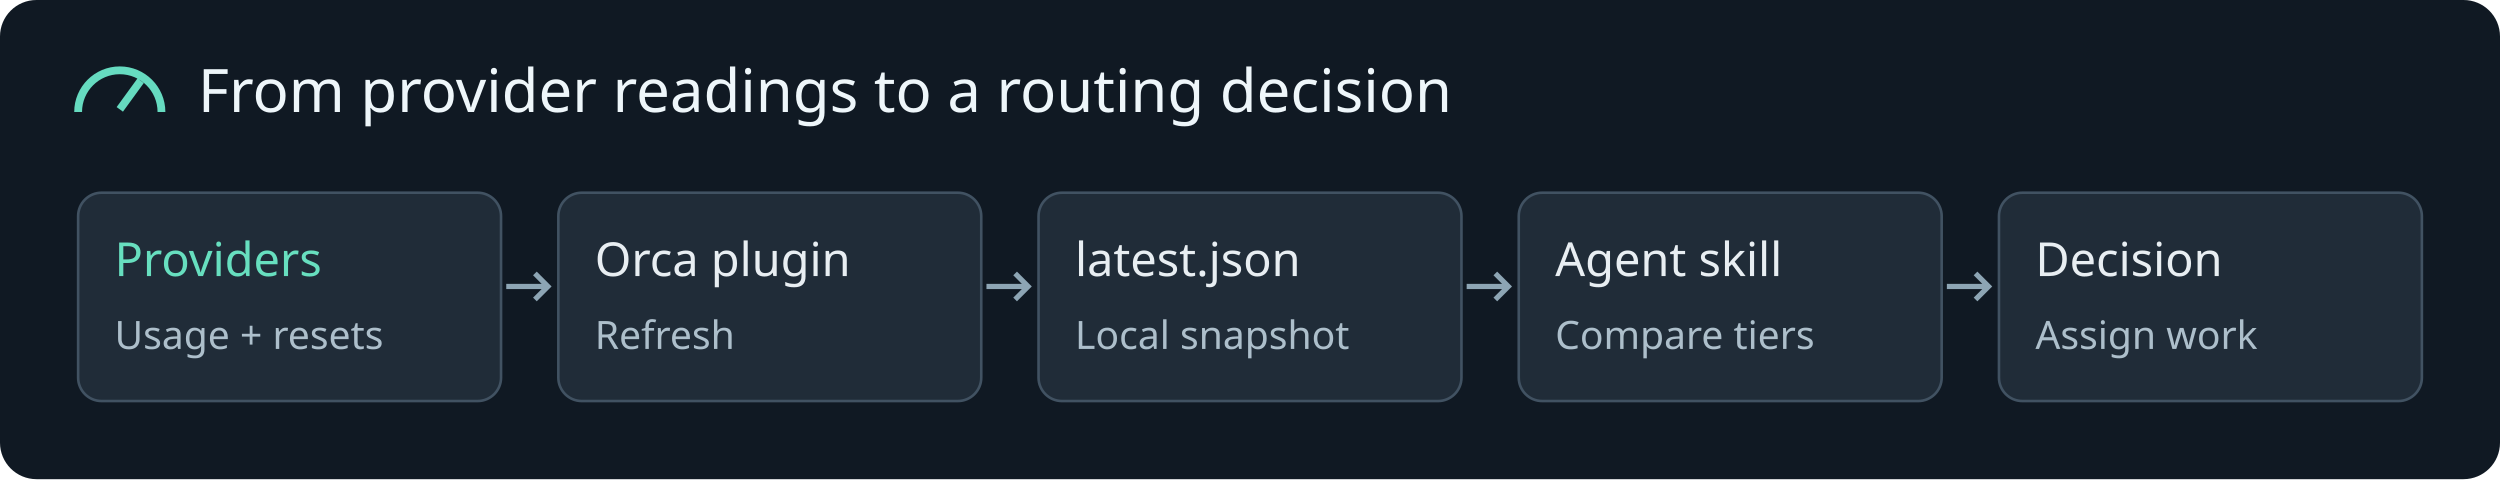
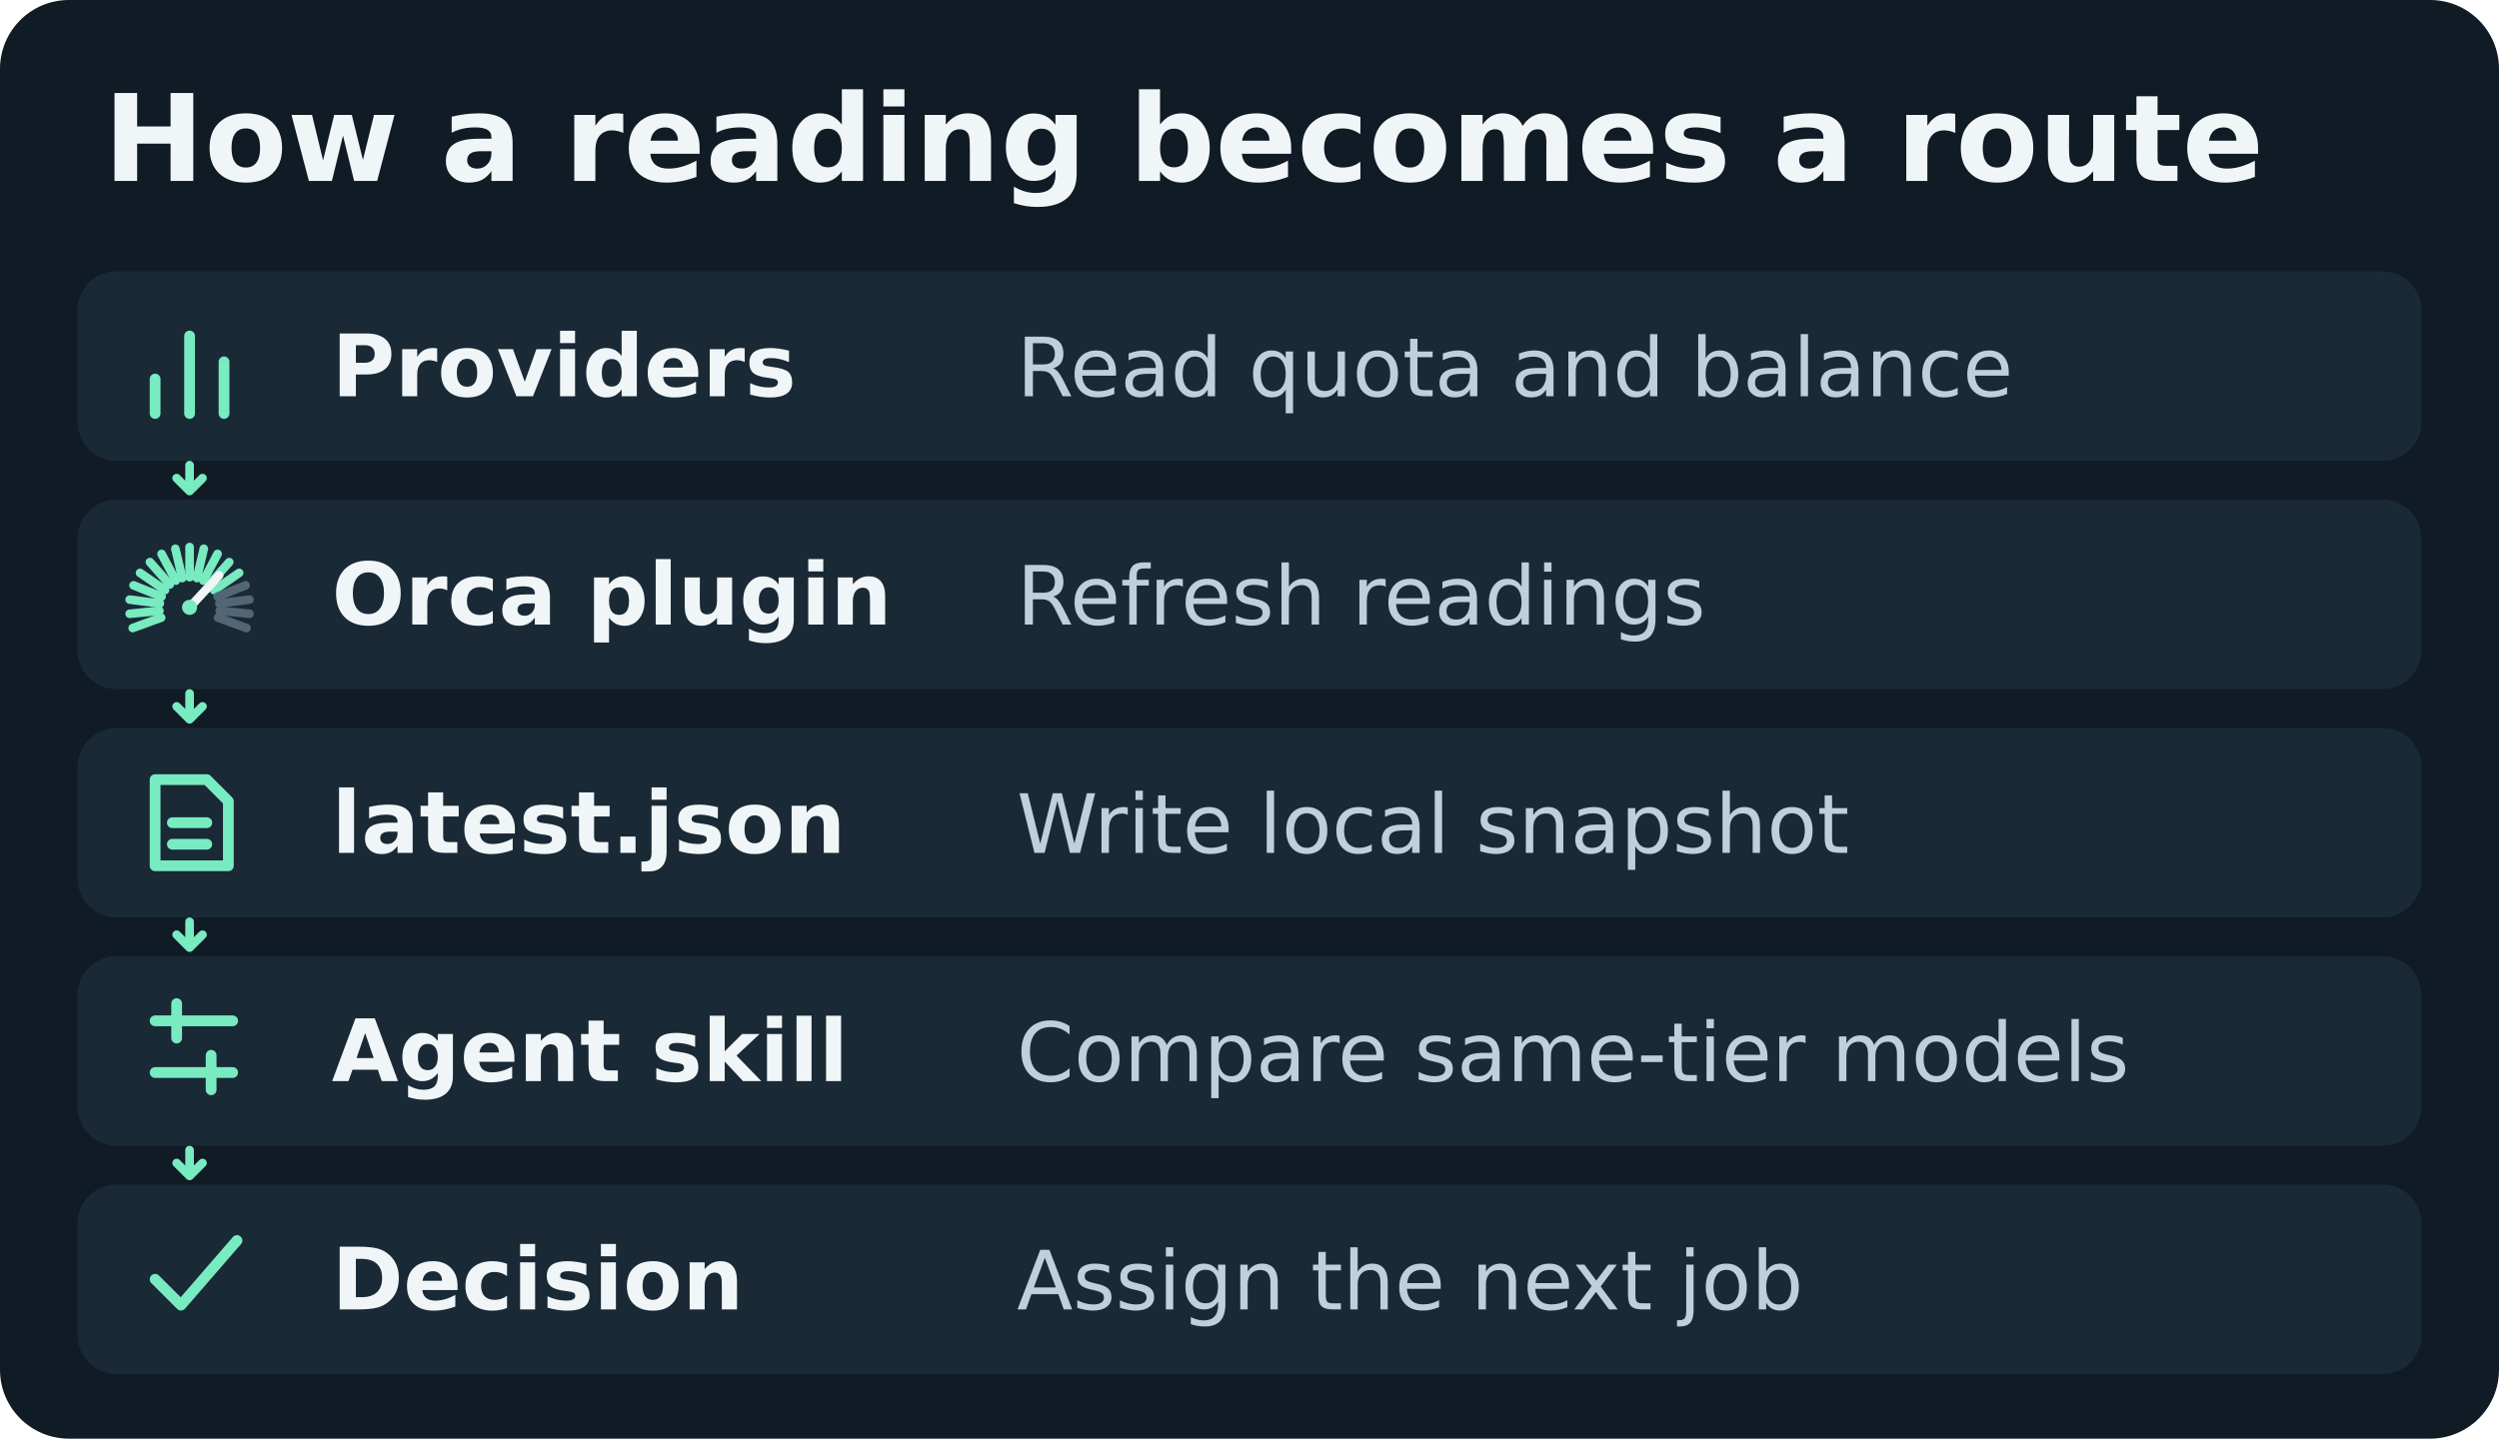
- <svg xmlns="http://www.w3.org/2000/svg" viewBox="0 0 960 184" role="img">
-   <rect width="960" height="184" rx="14" fill="#101923" />
-   <g font-family="system-ui,sans-serif">
-     <path d="M30 43a16 16 0 0 1 32 0 M46 42l8-11" fill="none" stroke="#66dbc0" stroke-width="3" />
-     <text x="76" y="43" fill="#eef6fa" font-size="23">From provider readings to a routing decision</text>
-     <rect x="30.0" y="74" width="162.4" height="80" rx="9" fill="#202c38" stroke="#415262" />
-     <text x="44.0" y="106" font-size="18" fill="#67dfbf">Providers</text>
-     <text x="44.0" y="134" font-size="15" fill="#adbfcb">Usage + resets</text>
-     <path d="M194.4 110h16m-5-5 5 5-5 5" fill="none" stroke="#8da5b4" stroke-width="2" />
-     <rect x="214.4" y="74" width="162.4" height="80" rx="9" fill="#202c38" stroke="#415262" />
-     <text x="228.4" y="106" font-size="18" fill="#e8eef2">Orca plugin</text>
-     <text x="228.4" y="134" font-size="15" fill="#adbfcb">Refresh</text>
-     <path d="M378.8 110h16m-5-5 5 5-5 5" fill="none" stroke="#8da5b4" stroke-width="2" />
-     <rect x="398.8" y="74" width="162.4" height="80" rx="9" fill="#202c38" stroke="#415262" />
-     <text x="412.8" y="106" font-size="18" fill="#e8eef2">latest.json</text>
-     <text x="412.8" y="134" font-size="15" fill="#adbfcb">Local snapshot</text>
-     <path d="M563.2 110h16m-5-5 5 5-5 5" fill="none" stroke="#8da5b4" stroke-width="2" />
-     <rect x="583.2" y="74" width="162.4" height="80" rx="9" fill="#202c38" stroke="#415262" />
-     <text x="597.2" y="106" font-size="18" fill="#e8eef2">Agent skill</text>
-     <text x="597.2" y="134" font-size="15" fill="#adbfcb">Compare tiers</text>
-     <path d="M747.6 110h16m-5-5 5 5-5 5" fill="none" stroke="#8da5b4" stroke-width="2" />
-     <rect x="767.6" y="74" width="162.4" height="80" rx="9" fill="#202c38" stroke="#415262" />
-     <text x="781.6" y="106" font-size="18" fill="#e8eef2">Decision</text>
-     <text x="781.6" y="134" font-size="15" fill="#adbfcb">Assign work</text>
+ <svg xmlns="http://www.w3.org/2000/svg" viewBox="0 0 580 334" role="img" aria-labelledby="title">
+   <rect x="0" y="0" width="580" height="334" rx="16" fill="#101b25" stroke="none" />
+   <g font-family="DejaVu Sans, sans-serif">
+     <text x="24" y="42" fill="#f0f6f7" font-size="28" font-weight="700" text-anchor="start">How a reading becomes a route</text>
+     <rect x="18" y="63" width="544" height="44" rx="9" fill="#1a2936" stroke="none" />
+     <g transform="translate(36 83)">
+       <path d="M0 13v-8m8 8v-18m8 18v-12" fill="none" stroke="#78ebc1" stroke-width="2.5" stroke-linecap="round" stroke-linejoin="round" />
+     </g>
+     <text x="77" y="92" fill="#f0f6f7" font-size="20" font-weight="700" text-anchor="start">Providers</text>
+     <text x="236" y="92" fill="#bed0dc" font-size="19" font-weight="400" text-anchor="start">Read quota and balance</text>
+     <path d="M44 108v6m-3-3 3 3 3-3" fill="none" stroke="#78ebc1" stroke-width="2" stroke-linecap="round" stroke-linejoin="round" />
+     <rect x="18" y="116" width="544" height="44" rx="9" fill="#1a2936" stroke="none" />
+     <path d="M37.4 143.4 L30.8 145.8" fill="none" stroke="#78ebc1" stroke-width="2" stroke-linecap="round" stroke-linejoin="round" />
+     <path d="M37.0 141.8 L30.1 142.5" fill="none" stroke="#78ebc1" stroke-width="2" stroke-linecap="round" stroke-linejoin="round" />
+     <path d="M37.1 140.1 L30.1 139.2" fill="none" stroke="#78ebc1" stroke-width="2" stroke-linecap="round" stroke-linejoin="round" />
+     <path d="M37.5 138.5 L31.0 135.9" fill="none" stroke="#78ebc1" stroke-width="2" stroke-linecap="round" stroke-linejoin="round" />
+     <path d="M38.3 137.0 L32.5 133.0" fill="none" stroke="#78ebc1" stroke-width="2" stroke-linecap="round" stroke-linejoin="round" />
+     <path d="M39.4 135.7 L34.8 130.5" fill="none" stroke="#78ebc1" stroke-width="2" stroke-linecap="round" stroke-linejoin="round" />
+     <path d="M40.8 134.8 L37.5 128.6" fill="none" stroke="#78ebc1" stroke-width="2" stroke-linecap="round" stroke-linejoin="round" />
+     <path d="M42.3 134.2 L40.7 127.4" fill="none" stroke="#78ebc1" stroke-width="2" stroke-linecap="round" stroke-linejoin="round" />
+     <path d="M44.0 134.0 L44.0 127.0" fill="none" stroke="#78ebc1" stroke-width="2" stroke-linecap="round" stroke-linejoin="round" />
+     <path d="M45.7 134.2 L47.3 127.4" fill="none" stroke="#78ebc1" stroke-width="2" stroke-linecap="round" stroke-linejoin="round" />
+     <path d="M47.2 134.8 L50.5 128.6" fill="none" stroke="#78ebc1" stroke-width="2" stroke-linecap="round" stroke-linejoin="round" />
+     <path d="M48.6 135.7 L53.2 130.5" fill="none" stroke="#78ebc1" stroke-width="2" stroke-linecap="round" stroke-linejoin="round" />
+     <path d="M49.7 137.0 L55.5 133.0" fill="none" stroke="#78ebc1" stroke-width="2" stroke-linecap="round" stroke-linejoin="round" />
+     <path d="M50.5 138.5 L57.0 135.9" fill="none" stroke="#526676" stroke-width="2" stroke-linecap="round" stroke-linejoin="round" />
+     <path d="M50.9 140.1 L57.9 139.2" fill="none" stroke="#526676" stroke-width="2" stroke-linecap="round" stroke-linejoin="round" />
+     <path d="M51.0 141.8 L57.9 142.5" fill="none" stroke="#526676" stroke-width="2" stroke-linecap="round" stroke-linejoin="round" />
+     <path d="M50.6 143.4 L57.2 145.8" fill="none" stroke="#526676" stroke-width="2" stroke-linecap="round" stroke-linejoin="round" />
+     <path d="M44 141l6.86 -7.42" fill="none" stroke="#f0f6f7" stroke-width="2" stroke-linecap="round" stroke-linejoin="round" />
+     <circle cx="44" cy="141" r="1.75" fill="#78ebc1" />
+     <text x="77" y="145" fill="#f0f6f7" font-size="20" font-weight="700" text-anchor="start">Orca plugin</text>
+     <text x="236" y="145" fill="#bed0dc" font-size="19" font-weight="400" text-anchor="start">Refresh readings</text>
+     <path d="M44 161v6m-3-3 3 3 3-3" fill="none" stroke="#78ebc1" stroke-width="2" stroke-linecap="round" stroke-linejoin="round" />
+     <rect x="18" y="169" width="544" height="44" rx="9" fill="#1a2936" stroke="none" />
+     <g transform="translate(36 189)">
+       <path d="M0 -8h12l5 5v15H0z M4 2h8m-8 5h8" fill="none" stroke="#78ebc1" stroke-width="2.5" stroke-linecap="round" stroke-linejoin="round" />
+     </g>
+     <text x="77" y="198" fill="#f0f6f7" font-size="20" font-weight="700" text-anchor="start">latest.json</text>
+     <text x="236" y="198" fill="#bed0dc" font-size="19" font-weight="400" text-anchor="start">Write local snapshot</text>
+     <path d="M44 214v6m-3-3 3 3 3-3" fill="none" stroke="#78ebc1" stroke-width="2" stroke-linecap="round" stroke-linejoin="round" />
+     <rect x="18" y="222" width="544" height="44" rx="9" fill="#1a2936" stroke="none" />
+     <g transform="translate(36 242)">
+       <path d="M0 -5h18m-18 12h18 M5 -9v8m8 4v8" fill="none" stroke="#78ebc1" stroke-width="2.5" stroke-linecap="round" stroke-linejoin="round" />
+     </g>
+     <text x="77" y="251" fill="#f0f6f7" font-size="20" font-weight="700" text-anchor="start">Agent skill</text>
+     <text x="236" y="251" fill="#bed0dc" font-size="19" font-weight="400" text-anchor="start">Compare same-tier models</text>
+     <path d="M44 267v6m-3-3 3 3 3-3" fill="none" stroke="#78ebc1" stroke-width="2" stroke-linecap="round" stroke-linejoin="round" />
+     <rect x="18" y="275" width="544" height="44" rx="9" fill="#1a2936" stroke="none" />
+     <g transform="translate(36 295)">
+       <path d="M0 2l6 6 13-15" fill="none" stroke="#78ebc1" stroke-width="2.5" stroke-linecap="round" stroke-linejoin="round" />
+     </g>
+     <text x="77" y="304" fill="#f0f6f7" font-size="20" font-weight="700" text-anchor="start">Decision</text>
+     <text x="236" y="304" fill="#bed0dc" font-size="19" font-weight="400" text-anchor="start">Assign the next job</text>
  </g>
</svg>
